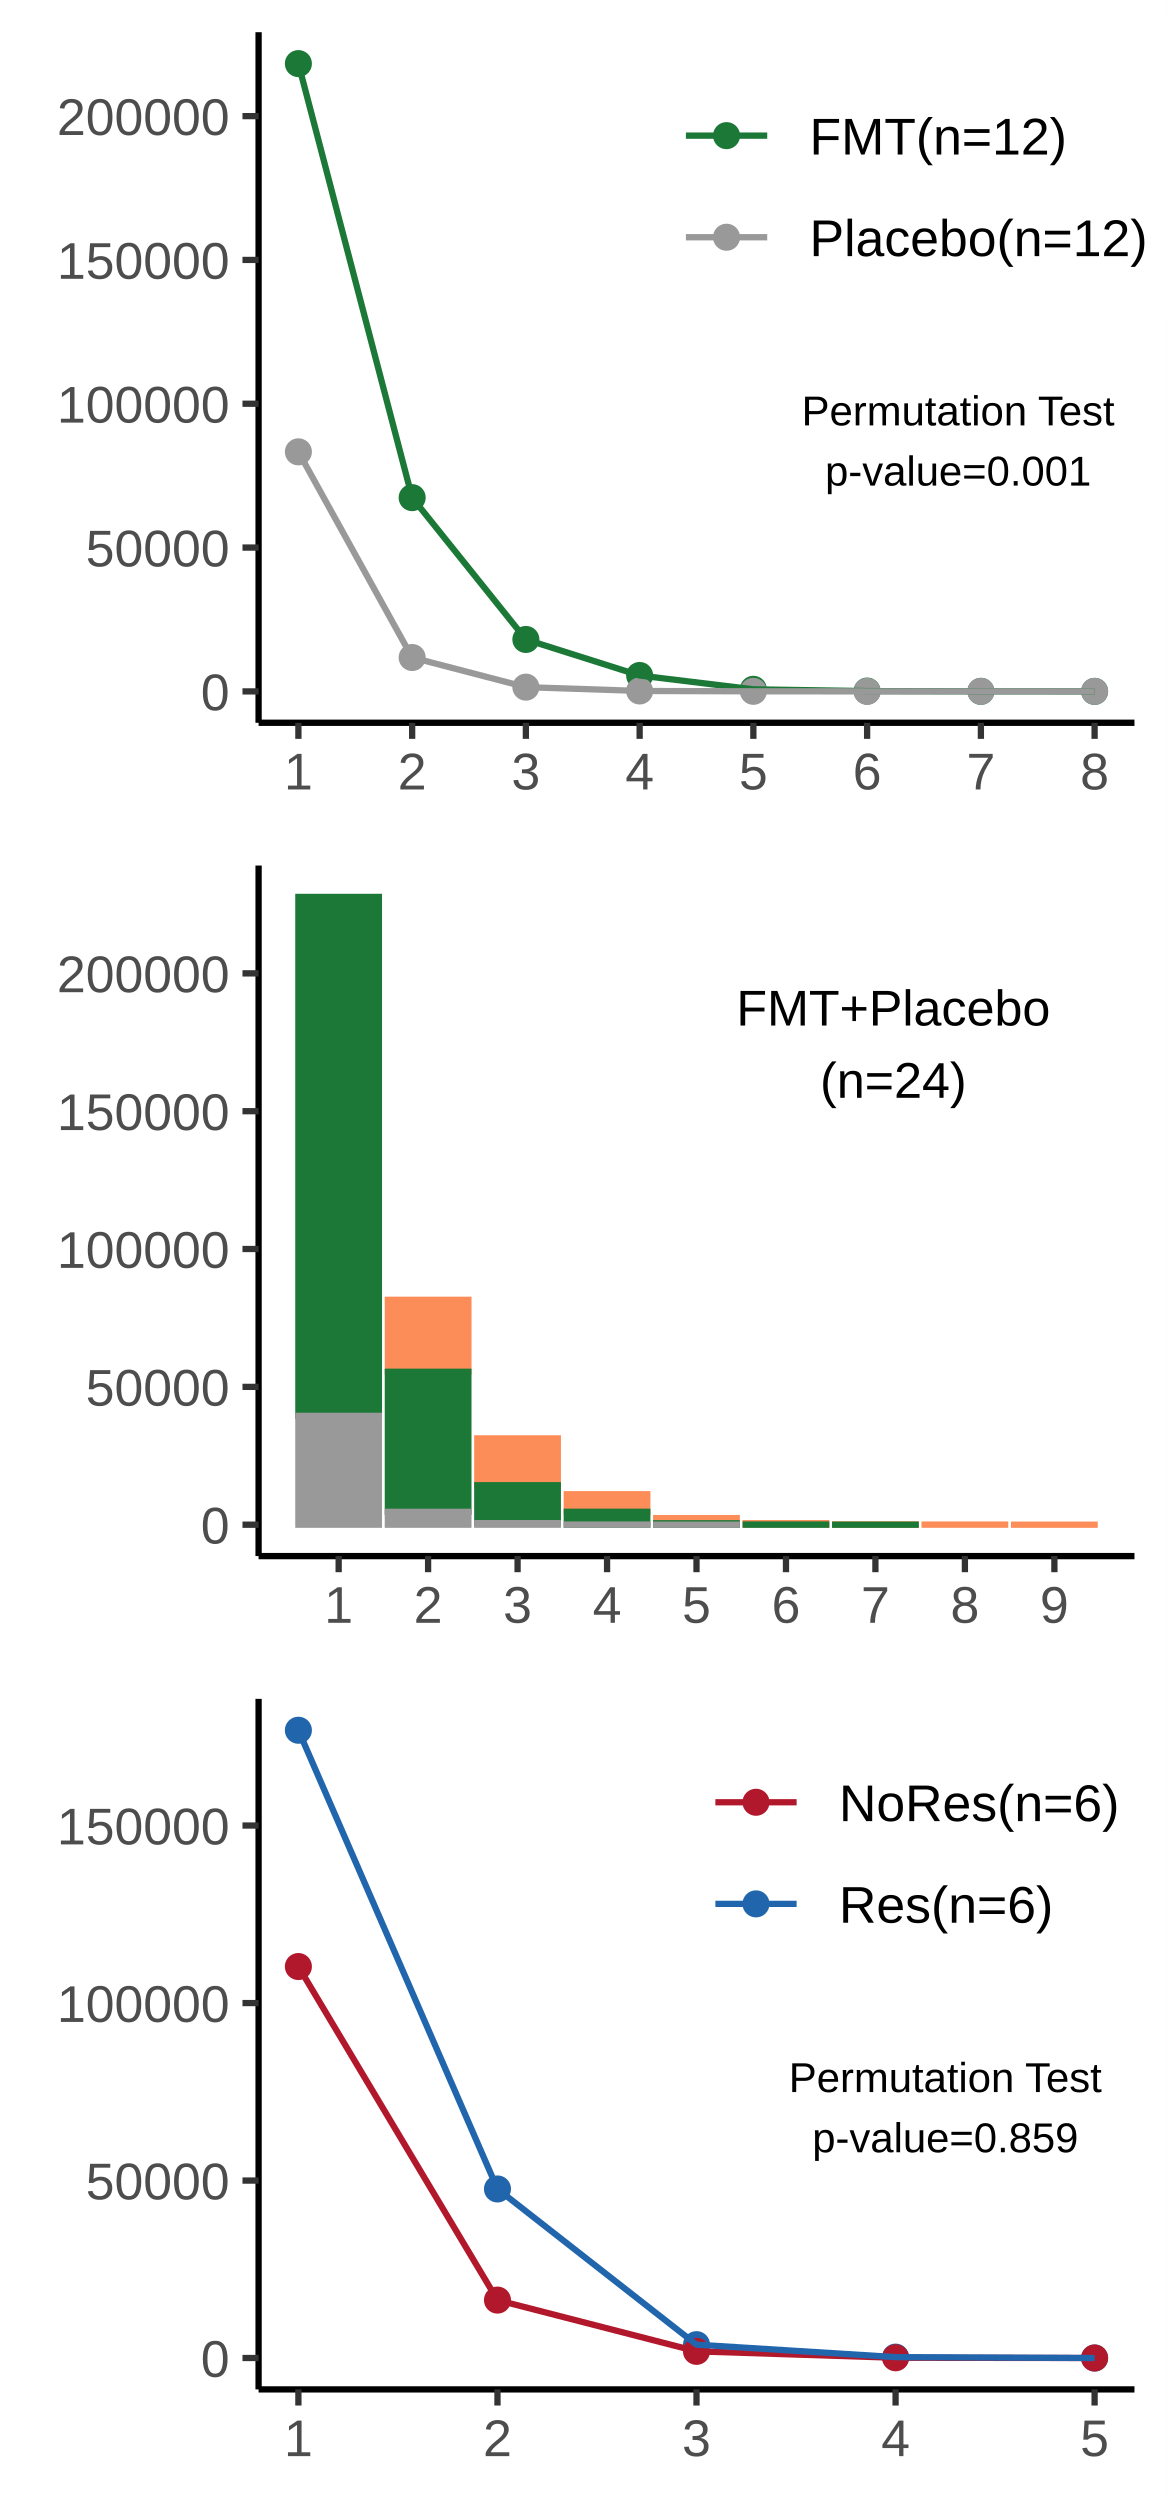
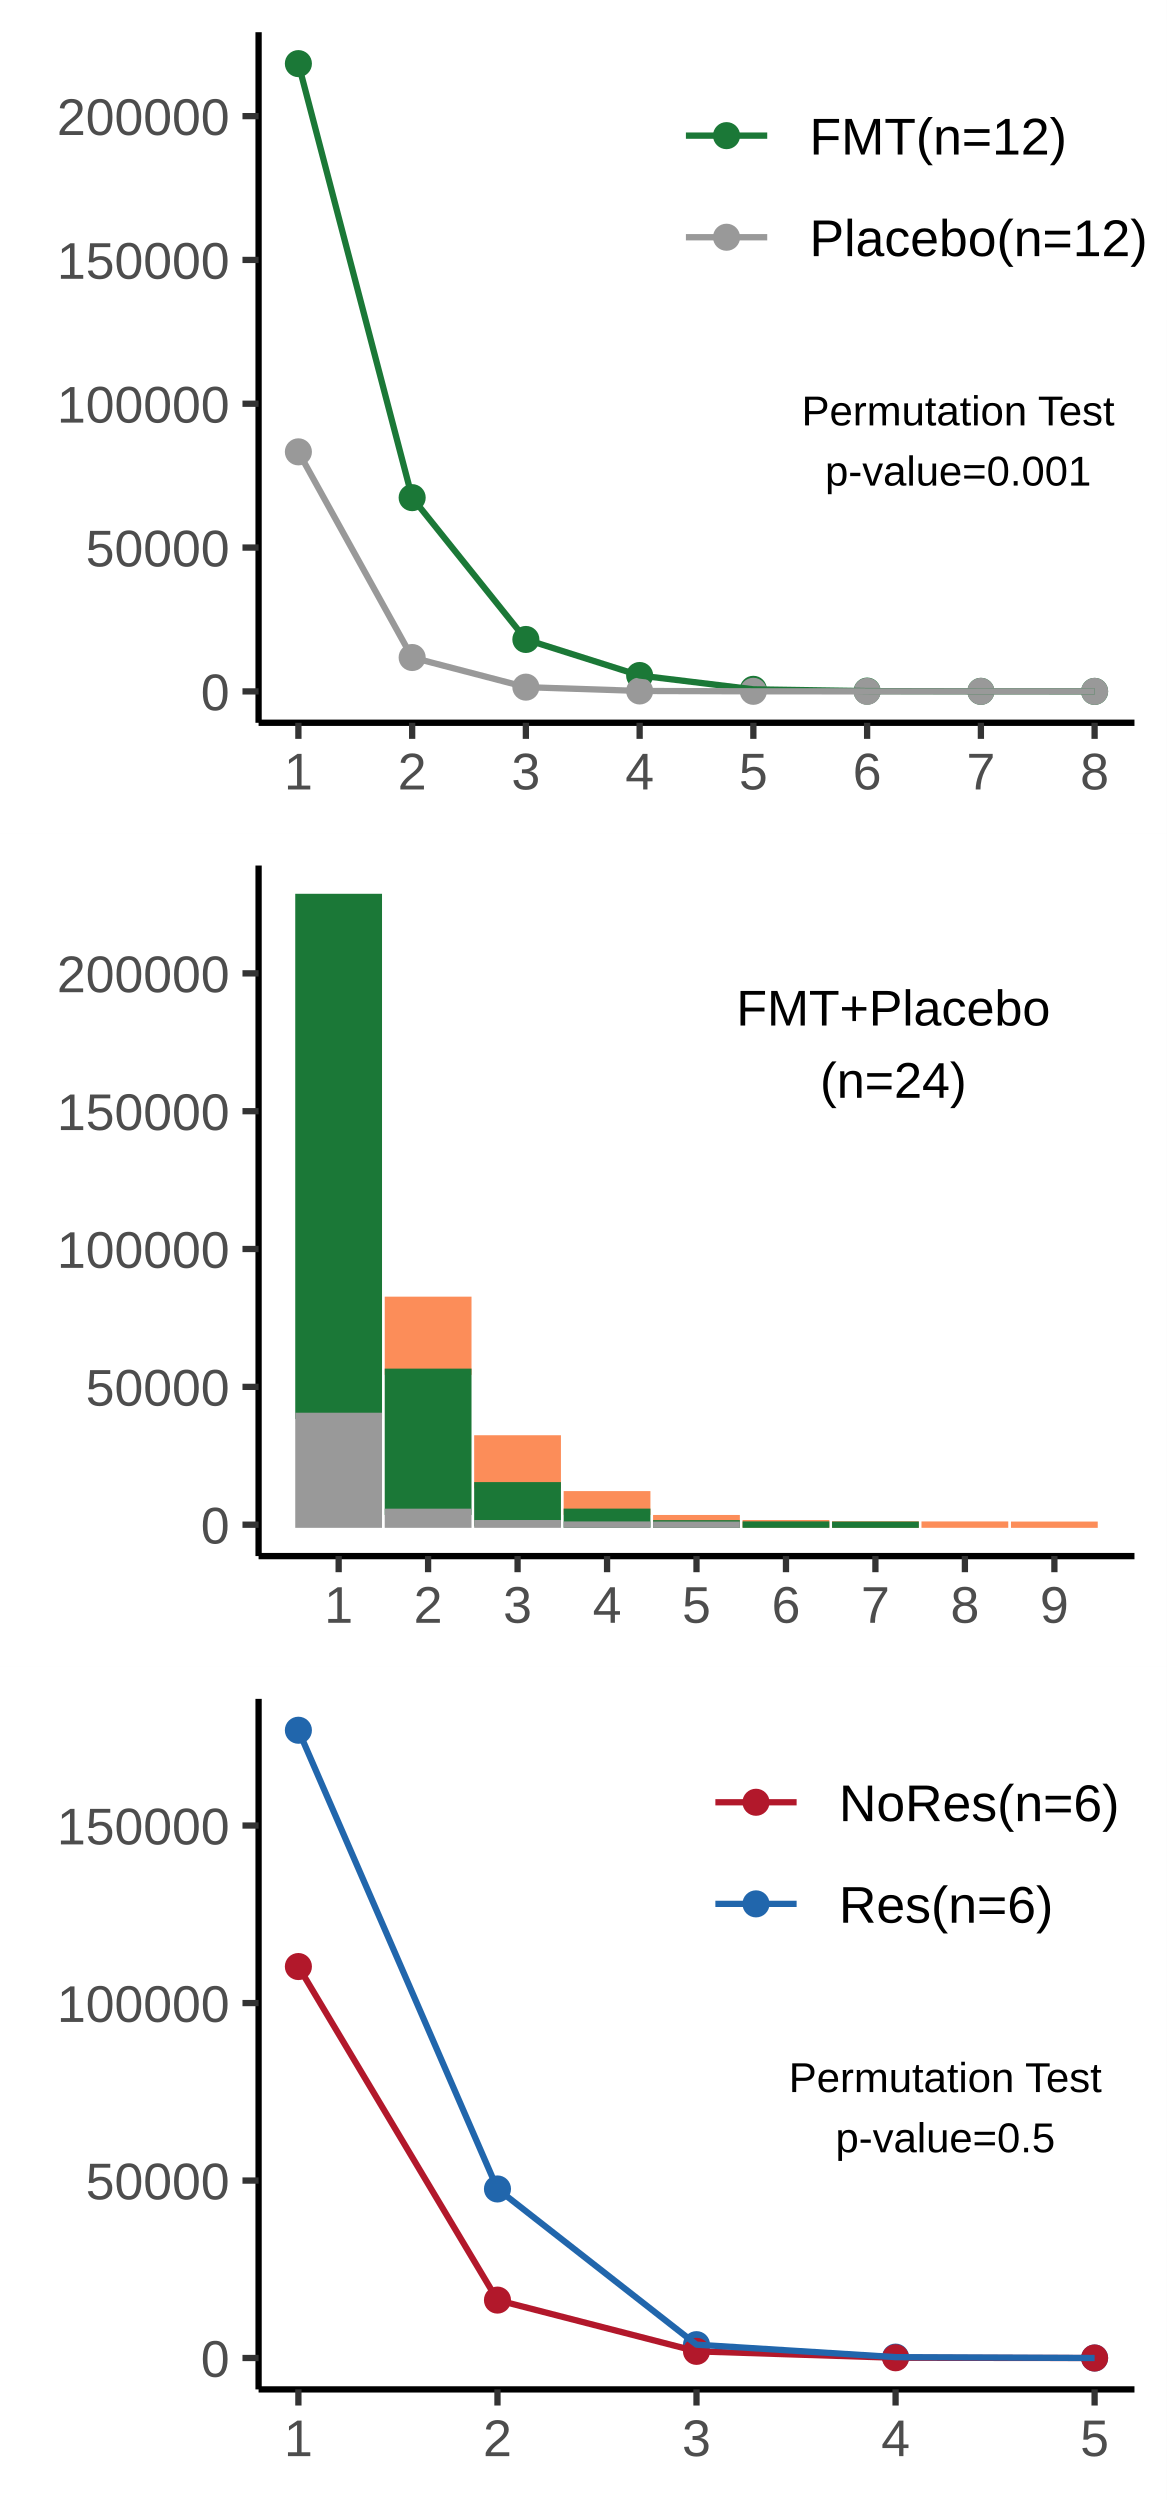
<svg xmlns="http://www.w3.org/2000/svg" class="svglite" width="198.43pt" height="425.20pt" viewBox="0 0 198.43 425.20">
  <defs>
    <style type="text/css">
    .svglite line, .svglite polyline, .svglite polygon, .svglite path, .svglite rect, .svglite circle {
      fill: none;
      stroke: #000000;
      stroke-linecap: round;
      stroke-linejoin: round;
      stroke-miterlimit: 10.00;
    }
    .svglite text {
      white-space: pre;
    }
  </style>
  </defs>
  <rect width="100%" height="100%" style="stroke: none; fill: none;" />
  <defs>
    <clipPath id="cpMC4wMHwxOTguNDN8MC4wMHw0MjUuMjA=">
      <rect x="0.00" y="0.00" width="198.43" height="425.20" />
    </clipPath>
  </defs>
  <g clip-path="url(#cpMC4wMHwxOTguNDN8MC4wMHw0MjUuMjA=)">
</g>
  <defs>
    <clipPath id="cpMC4wMHwxOTguNDN8MC4wMHwxNDEuNzM=">
      <rect x="0.00" y="0.00" width="198.43" height="141.73" />
    </clipPath>
  </defs>
  <g clip-path="url(#cpMC4wMHwxOTguNDN8MC4wMHwxNDEuNzM=)">
    <rect x="0.00" y="0" width="198.43" height="141.73" style="stroke-width: 1.07; stroke: #FFFFFF; fill: #FFFFFF;" />
  </g>
  <g clip-path="url(#cpMC4wMHwxOTguNDN8MC4wMHw0MjUuMjA=)">
</g>
  <defs>
    <clipPath id="cpNDMuOTh8MTkyLjk1fDUuNDh8MTIyLjkz">
      <rect x="43.98" y="5.48" width="148.97" height="117.45" />
    </clipPath>
  </defs>
  <g clip-path="url(#cpNDMuOTh8MTkyLjk1fDUuNDh8MTIyLjkz)">
    <rect x="43.98" y="5.48" width="148.97" height="117.45" style="stroke-width: 1.07; stroke: none; fill: #FFFFFF;" />
    <circle cx="50.75" cy="10.82" r="1.95" style="stroke-width: 0.71; stroke: #1B7837; fill: #1B7837;" />
    <circle cx="50.75" cy="76.85" r="1.95" style="stroke-width: 0.71; stroke: #999999; fill: #999999;" />
    <circle cx="70.10" cy="84.64" r="1.95" style="stroke-width: 0.71; stroke: #1B7837; fill: #1B7837;" />
    <circle cx="70.10" cy="111.83" r="1.95" style="stroke-width: 0.71; stroke: #999999; fill: #999999;" />
    <circle cx="89.44" cy="108.76" r="1.95" style="stroke-width: 0.71; stroke: #1B7837; fill: #1B7837;" />
    <circle cx="89.44" cy="116.87" r="1.95" style="stroke-width: 0.71; stroke: #999999; fill: #999999;" />
    <circle cx="108.79" cy="114.89" r="1.95" style="stroke-width: 0.71; stroke: #1B7837; fill: #1B7837;" />
    <circle cx="108.79" cy="117.52" r="1.95" style="stroke-width: 0.71; stroke: #999999; fill: #999999;" />
    <circle cx="128.13" cy="117.24" r="1.95" style="stroke-width: 0.71; stroke: #1B7837; fill: #1B7837;" />
    <circle cx="128.13" cy="117.58" r="1.95" style="stroke-width: 0.71; stroke: #999999; fill: #999999;" />
    <circle cx="147.48" cy="117.54" r="1.95" style="stroke-width: 0.71; stroke: #1B7837; fill: #1B7837;" />
    <circle cx="147.48" cy="117.59" r="1.95" style="stroke-width: 0.71; stroke: #999999; fill: #999999;" />
    <circle cx="166.83" cy="117.58" r="1.95" style="stroke-width: 0.71; stroke: #1B7837; fill: #1B7837;" />
    <circle cx="166.83" cy="117.59" r="1.95" style="stroke-width: 0.71; stroke: #999999; fill: #999999;" />
    <circle cx="186.17" cy="117.59" r="1.95" style="stroke-width: 0.71; stroke: #1B7837; fill: #1B7837;" />
    <circle cx="186.17" cy="117.59" r="1.95" style="stroke-width: 0.71; stroke: #999999; fill: #999999;" />
    <polyline points="50.75,10.82 70.10,84.64 89.44,108.76 108.79,114.89 128.13,117.24 147.48,117.54 166.83,117.58 186.17,117.59 " style="stroke-width: 1.07; stroke: #1B7837; stroke-linecap: butt;" />
    <polyline points="50.75,76.85 70.10,111.83 89.44,116.87 108.79,117.52 128.13,117.58 147.48,117.59 166.83,117.59 186.17,117.59 " style="stroke-width: 1.07; stroke: #999999; stroke-linecap: butt;" />
    <text x="162.96" y="72.35" text-anchor="middle" style="font-size: 7.11px; font-family: &quot;Liberation Sans&quot;;" textLength="61.90px" lengthAdjust="spacingAndGlyphs">Permutation Test </text>
    <text x="162.96" y="82.59" text-anchor="middle" style="font-size: 7.11px; font-family: &quot;Liberation Sans&quot;;" textLength="54.86px" lengthAdjust="spacingAndGlyphs"> p-value=0.001</text>
  </g>
  <g clip-path="url(#cpMC4wMHwxOTguNDN8MC4wMHw0MjUuMjA=)">
    <polyline points="43.98,122.93 43.98,5.48 " style="stroke-width: 1.07; stroke-linecap: butt;" />
    <text x="39.05" y="120.80" text-anchor="end" style="font-size: 8.80px;fill: #4D4D4D; font-family: &quot;Liberation Sans&quot;;" textLength="5.59px" lengthAdjust="spacingAndGlyphs">0</text>
    <text x="39.05" y="96.34" text-anchor="end" style="font-size: 8.80px;fill: #4D4D4D; font-family: &quot;Liberation Sans&quot;;" textLength="27.97px" lengthAdjust="spacingAndGlyphs">50000</text>
    <text x="39.05" y="71.88" text-anchor="end" style="font-size: 8.80px;fill: #4D4D4D; font-family: &quot;Liberation Sans&quot;;" textLength="33.57px" lengthAdjust="spacingAndGlyphs">100000</text>
    <text x="39.05" y="47.42" text-anchor="end" style="font-size: 8.80px;fill: #4D4D4D; font-family: &quot;Liberation Sans&quot;;" textLength="33.57px" lengthAdjust="spacingAndGlyphs">150000</text>
    <text x="39.05" y="22.96" text-anchor="end" style="font-size: 8.80px;fill: #4D4D4D; font-family: &quot;Liberation Sans&quot;;" textLength="33.57px" lengthAdjust="spacingAndGlyphs">200000</text>
    <polyline points="41.24,117.59 43.98,117.59 " style="stroke-width: 1.07; stroke: #333333; stroke-linecap: butt;" />
    <polyline points="41.24,93.13 43.98,93.13 " style="stroke-width: 1.07; stroke: #333333; stroke-linecap: butt;" />
    <polyline points="41.24,68.67 43.98,68.67 " style="stroke-width: 1.07; stroke: #333333; stroke-linecap: butt;" />
    <polyline points="41.24,44.21 43.98,44.21 " style="stroke-width: 1.07; stroke: #333333; stroke-linecap: butt;" />
    <polyline points="41.24,19.75 43.98,19.75 " style="stroke-width: 1.07; stroke: #333333; stroke-linecap: butt;" />
    <polyline points="43.98,122.93 192.95,122.93 " style="stroke-width: 1.07; stroke-linecap: butt;" />
    <polyline points="50.75,125.67 50.75,122.93 " style="stroke-width: 1.07; stroke: #333333; stroke-linecap: butt;" />
    <polyline points="70.10,125.67 70.10,122.93 " style="stroke-width: 1.07; stroke: #333333; stroke-linecap: butt;" />
    <polyline points="89.44,125.67 89.44,122.93 " style="stroke-width: 1.07; stroke: #333333; stroke-linecap: butt;" />
    <polyline points="108.79,125.67 108.79,122.93 " style="stroke-width: 1.07; stroke: #333333; stroke-linecap: butt;" />
    <polyline points="128.13,125.67 128.13,122.93 " style="stroke-width: 1.07; stroke: #333333; stroke-linecap: butt;" />
    <polyline points="147.48,125.67 147.48,122.93 " style="stroke-width: 1.07; stroke: #333333; stroke-linecap: butt;" />
    <polyline points="166.83,125.67 166.83,122.93 " style="stroke-width: 1.07; stroke: #333333; stroke-linecap: butt;" />
    <polyline points="186.17,125.67 186.17,122.93 " style="stroke-width: 1.07; stroke: #333333; stroke-linecap: butt;" />
    <text x="50.75" y="134.27" text-anchor="middle" style="font-size: 8.80px;fill: #4D4D4D; font-family: &quot;Liberation Sans&quot;;" textLength="5.59px" lengthAdjust="spacingAndGlyphs">1</text>
    <text x="70.10" y="134.27" text-anchor="middle" style="font-size: 8.80px;fill: #4D4D4D; font-family: &quot;Liberation Sans&quot;;" textLength="5.59px" lengthAdjust="spacingAndGlyphs">2</text>
    <text x="89.44" y="134.27" text-anchor="middle" style="font-size: 8.80px;fill: #4D4D4D; font-family: &quot;Liberation Sans&quot;;" textLength="5.59px" lengthAdjust="spacingAndGlyphs">3</text>
    <text x="108.79" y="134.27" text-anchor="middle" style="font-size: 8.80px;fill: #4D4D4D; font-family: &quot;Liberation Sans&quot;;" textLength="5.59px" lengthAdjust="spacingAndGlyphs">4</text>
    <text x="128.13" y="134.27" text-anchor="middle" style="font-size: 8.80px;fill: #4D4D4D; font-family: &quot;Liberation Sans&quot;;" textLength="5.59px" lengthAdjust="spacingAndGlyphs">5</text>
    <text x="147.48" y="134.27" text-anchor="middle" style="font-size: 8.80px;fill: #4D4D4D; font-family: &quot;Liberation Sans&quot;;" textLength="5.59px" lengthAdjust="spacingAndGlyphs">6</text>
    <text x="166.83" y="134.27" text-anchor="middle" style="font-size: 8.80px;fill: #4D4D4D; font-family: &quot;Liberation Sans&quot;;" textLength="5.59px" lengthAdjust="spacingAndGlyphs">7</text>
    <text x="186.17" y="134.27" text-anchor="middle" style="font-size: 8.80px;fill: #4D4D4D; font-family: &quot;Liberation Sans&quot;;" textLength="5.59px" lengthAdjust="spacingAndGlyphs">8</text>
    <rect x="109.45" y="3.47" width="92.50" height="51.00" style="stroke-width: 1.07; stroke: none; fill: #FFFFFF;" />
    <circle cx="123.57" cy="23.07" r="1.95" style="stroke-width: 0.71; stroke: #1B7837; fill: #1B7837;" />
    <line x1="116.66" y1="23.07" x2="130.49" y2="23.07" style="stroke-width: 1.07; stroke: #1B7837; stroke-linecap: butt;" />
    <circle cx="123.57" cy="40.35" r="1.95" style="stroke-width: 0.71; stroke: #999999; fill: #999999;" />
    <line x1="116.66" y1="40.35" x2="130.49" y2="40.35" style="stroke-width: 1.07; stroke: #999999; stroke-linecap: butt;" />
    <text x="137.69" y="26.28" style="font-size: 8.80px; font-family: &quot;Liberation Sans&quot;;" textLength="49.02px" lengthAdjust="spacingAndGlyphs">FMT(n=12)</text>
    <text x="137.69" y="43.56" style="font-size: 8.80px; font-family: &quot;Liberation Sans&quot;;" textLength="65.38px" lengthAdjust="spacingAndGlyphs">Placebo(n=12)</text>
  </g>
  <defs>
    <clipPath id="cpMC4wMHwxOTguNDN8MTQxLjczfDI4My40Ng==">
      <rect x="0.00" y="141.73" width="198.43" height="141.73" />
    </clipPath>
  </defs>
  <g clip-path="url(#cpMC4wMHwxOTguNDN8MTQxLjczfDI4My40Ng==)">
    <rect x="0.00" y="141.73" width="198.43" height="141.73" style="stroke-width: 1.07; stroke: #FFFFFF; fill: #FFFFFF;" />
  </g>
  <g clip-path="url(#cpMC4wMHwxOTguNDN8MC4wMHw0MjUuMjA=)">
</g>
  <defs>
    <clipPath id="cpNDMuOTh8MTkyLjk1fDE0Ny4yMXwyNjQuNjY=">
      <rect x="43.98" y="147.21" width="148.97" height="117.45" />
    </clipPath>
  </defs>
  <g clip-path="url(#cpNDMuOTh8MTkyLjk1fDE0Ny4yMXwyNjQuNjY=)">
    <rect x="43.98" y="147.21" width="148.97" height="117.45" style="stroke-width: 1.07; stroke: none; fill: #FFFFFF;" />
    <rect x="65.97" y="221.07" width="13.69" height="12.24" style="stroke-width: 1.07; stroke: #FC8D59; stroke-linecap: butt; stroke-linejoin: miter; fill: #FC8D59;" />
    <rect x="81.18" y="244.64" width="13.69" height="7.96" style="stroke-width: 1.07; stroke: #FC8D59; stroke-linecap: butt; stroke-linejoin: miter; fill: #FC8D59;" />
    <rect x="96.40" y="254.14" width="13.69" height="2.98" style="stroke-width: 1.07; stroke: #FC8D59; stroke-linecap: butt; stroke-linejoin: miter; fill: #FC8D59;" />
    <rect x="111.61" y="258.20" width="13.69" height="0.87" style="stroke-width: 1.07; stroke: #FC8D59; stroke-linecap: butt; stroke-linejoin: miter; fill: #FC8D59;" />
    <rect x="126.83" y="259.06" width="13.69" height="0.23" style="stroke-width: 1.07; stroke: #FC8D59; stroke-linecap: butt; stroke-linejoin: miter; fill: #FC8D59;" />
    <rect x="142.05" y="259.27" width="13.69" height="0.045" style="stroke-width: 1.07; stroke: #FC8D59; stroke-linecap: butt; stroke-linejoin: miter; fill: #FC8D59;" />
    <rect x="157.26" y="259.30" width="13.69" height="0.016" style="stroke-width: 1.07; stroke: #FC8D59; stroke-linecap: butt; stroke-linejoin: miter; fill: #FC8D59;" />
    <rect x="172.48" y="259.32" width="13.69" height="0.001" style="stroke-width: 1.07; stroke: #FC8D59; stroke-linecap: butt; stroke-linejoin: miter; fill: #FC8D59;" />
    <rect x="50.75" y="152.55" width="13.69" height="88.26" style="stroke-width: 1.07; stroke: #1B7837; stroke-linecap: butt; stroke-linejoin: miter; fill: #1B7837;" />
    <rect x="65.97" y="233.31" width="13.69" height="23.82" style="stroke-width: 1.07; stroke: #1B7837; stroke-linecap: butt; stroke-linejoin: miter; fill: #1B7837;" />
    <rect x="81.18" y="252.61" width="13.69" height="6.45" style="stroke-width: 1.07; stroke: #1B7837; stroke-linecap: butt; stroke-linejoin: miter; fill: #1B7837;" />
    <rect x="96.40" y="257.12" width="13.69" height="2.18" style="stroke-width: 1.07; stroke: #1B7837; stroke-linecap: butt; stroke-linejoin: miter; fill: #1B7837;" />
    <rect x="111.61" y="259.08" width="13.69" height="0.24" style="stroke-width: 1.07; stroke: #1B7837; stroke-linecap: butt; stroke-linejoin: miter; fill: #1B7837;" />
    <rect x="126.83" y="259.29" width="13.69" height="0.029" style="stroke-width: 1.07; stroke: #1B7837; stroke-linecap: butt; stroke-linejoin: miter; fill: #1B7837;" />
    <rect x="142.05" y="259.32" width="13.69" height="0.003" style="stroke-width: 1.07; stroke: #1B7837; stroke-linecap: butt; stroke-linejoin: miter; fill: #1B7837;" />
    <rect x="50.75" y="240.81" width="13.69" height="18.51" style="stroke-width: 1.07; stroke: #999999; stroke-linecap: butt; stroke-linejoin: miter; fill: #999999;" />
    <rect x="65.97" y="257.13" width="13.69" height="2.19" style="stroke-width: 1.07; stroke: #999999; stroke-linecap: butt; stroke-linejoin: miter; fill: #999999;" />
    <rect x="81.18" y="259.06" width="13.69" height="0.26" style="stroke-width: 1.07; stroke: #999999; stroke-linecap: butt; stroke-linejoin: miter; fill: #999999;" />
    <rect x="96.40" y="259.30" width="13.69" height="0.016" style="stroke-width: 1.07; stroke: #999999; stroke-linecap: butt; stroke-linejoin: miter; fill: #999999;" />
    <rect x="111.61" y="259.32" width="13.69" height="0.001" style="stroke-width: 1.07; stroke: #999999; stroke-linecap: butt; stroke-linejoin: miter; fill: #999999;" />
    <text x="151.94" y="174.42" text-anchor="middle" style="font-size: 8.54px; font-family: &quot;Liberation Sans&quot;;" textLength="57.95px" lengthAdjust="spacingAndGlyphs">FMT+Placebo</text>
    <text x="151.94" y="186.71" text-anchor="middle" style="font-size: 8.54px; font-family: &quot;Liberation Sans&quot;;" textLength="30.07px" lengthAdjust="spacingAndGlyphs">(n=24)</text>
  </g>
  <g clip-path="url(#cpMC4wMHwxOTguNDN8MC4wMHw0MjUuMjA=)">
    <polyline points="43.98,264.66 43.98,147.21 " style="stroke-width: 1.07; stroke-linecap: butt;" />
    <text x="39.05" y="262.53" text-anchor="end" style="font-size: 8.80px;fill: #4D4D4D; font-family: &quot;Liberation Sans&quot;;" textLength="5.59px" lengthAdjust="spacingAndGlyphs">0</text>
    <text x="39.05" y="239.08" text-anchor="end" style="font-size: 8.80px;fill: #4D4D4D; font-family: &quot;Liberation Sans&quot;;" textLength="27.97px" lengthAdjust="spacingAndGlyphs">50000</text>
    <text x="39.05" y="215.64" text-anchor="end" style="font-size: 8.80px;fill: #4D4D4D; font-family: &quot;Liberation Sans&quot;;" textLength="33.57px" lengthAdjust="spacingAndGlyphs">100000</text>
    <text x="39.05" y="192.20" text-anchor="end" style="font-size: 8.80px;fill: #4D4D4D; font-family: &quot;Liberation Sans&quot;;" textLength="33.57px" lengthAdjust="spacingAndGlyphs">150000</text>
    <text x="39.05" y="168.76" text-anchor="end" style="font-size: 8.80px;fill: #4D4D4D; font-family: &quot;Liberation Sans&quot;;" textLength="33.57px" lengthAdjust="spacingAndGlyphs">200000</text>
    <polyline points="41.24,259.32 43.98,259.32 " style="stroke-width: 1.07; stroke: #333333; stroke-linecap: butt;" />
    <polyline points="41.24,235.88 43.98,235.88 " style="stroke-width: 1.07; stroke: #333333; stroke-linecap: butt;" />
    <polyline points="41.24,212.43 43.98,212.43 " style="stroke-width: 1.07; stroke: #333333; stroke-linecap: butt;" />
    <polyline points="41.24,188.99 43.98,188.99 " style="stroke-width: 1.07; stroke: #333333; stroke-linecap: butt;" />
    <polyline points="41.24,165.55 43.98,165.55 " style="stroke-width: 1.07; stroke: #333333; stroke-linecap: butt;" />
    <polyline points="43.98,264.66 192.95,264.66 " style="stroke-width: 1.07; stroke-linecap: butt;" />
    <polyline points="57.60,267.40 57.60,264.66 " style="stroke-width: 1.07; stroke: #333333; stroke-linecap: butt;" />
    <polyline points="72.81,267.40 72.81,264.66 " style="stroke-width: 1.07; stroke: #333333; stroke-linecap: butt;" />
    <polyline points="88.03,267.40 88.03,264.66 " style="stroke-width: 1.07; stroke: #333333; stroke-linecap: butt;" />
    <polyline points="103.25,267.40 103.25,264.66 " style="stroke-width: 1.07; stroke: #333333; stroke-linecap: butt;" />
    <polyline points="118.46,267.40 118.46,264.66 " style="stroke-width: 1.07; stroke: #333333; stroke-linecap: butt;" />
    <polyline points="133.68,267.40 133.68,264.66 " style="stroke-width: 1.07; stroke: #333333; stroke-linecap: butt;" />
    <polyline points="148.89,267.40 148.89,264.66 " style="stroke-width: 1.07; stroke: #333333; stroke-linecap: butt;" />
    <polyline points="164.11,267.40 164.11,264.66 " style="stroke-width: 1.07; stroke: #333333; stroke-linecap: butt;" />
    <polyline points="179.33,267.40 179.33,264.66 " style="stroke-width: 1.07; stroke: #333333; stroke-linecap: butt;" />
    <text x="57.60" y="276.01" text-anchor="middle" style="font-size: 8.80px;fill: #4D4D4D; font-family: &quot;Liberation Sans&quot;;" textLength="5.59px" lengthAdjust="spacingAndGlyphs">1</text>
    <text x="72.81" y="276.01" text-anchor="middle" style="font-size: 8.80px;fill: #4D4D4D; font-family: &quot;Liberation Sans&quot;;" textLength="5.59px" lengthAdjust="spacingAndGlyphs">2</text>
    <text x="88.03" y="276.01" text-anchor="middle" style="font-size: 8.80px;fill: #4D4D4D; font-family: &quot;Liberation Sans&quot;;" textLength="5.59px" lengthAdjust="spacingAndGlyphs">3</text>
    <text x="103.25" y="276.01" text-anchor="middle" style="font-size: 8.80px;fill: #4D4D4D; font-family: &quot;Liberation Sans&quot;;" textLength="5.59px" lengthAdjust="spacingAndGlyphs">4</text>
    <text x="118.46" y="276.01" text-anchor="middle" style="font-size: 8.80px;fill: #4D4D4D; font-family: &quot;Liberation Sans&quot;;" textLength="5.59px" lengthAdjust="spacingAndGlyphs">5</text>
    <text x="133.68" y="276.01" text-anchor="middle" style="font-size: 8.80px;fill: #4D4D4D; font-family: &quot;Liberation Sans&quot;;" textLength="5.59px" lengthAdjust="spacingAndGlyphs">6</text>
    <text x="148.89" y="276.01" text-anchor="middle" style="font-size: 8.80px;fill: #4D4D4D; font-family: &quot;Liberation Sans&quot;;" textLength="5.59px" lengthAdjust="spacingAndGlyphs">7</text>
    <text x="164.11" y="276.01" text-anchor="middle" style="font-size: 8.80px;fill: #4D4D4D; font-family: &quot;Liberation Sans&quot;;" textLength="5.59px" lengthAdjust="spacingAndGlyphs">8</text>
    <text x="179.33" y="276.01" text-anchor="middle" style="font-size: 8.80px;fill: #4D4D4D; font-family: &quot;Liberation Sans&quot;;" textLength="5.59px" lengthAdjust="spacingAndGlyphs">9</text>
  </g>
  <defs>
    <clipPath id="cpMC4wMHwxOTguNDN8MjgzLjQ2fDQyNS4yMA==">
      <rect x="0.00" y="283.46" width="198.43" height="141.73" />
    </clipPath>
  </defs>
  <g clip-path="url(#cpMC4wMHwxOTguNDN8MjgzLjQ2fDQyNS4yMA==)">
    <rect x="0.00" y="283.46" width="198.43" height="141.73" style="stroke-width: 1.07; stroke: #FFFFFF; fill: #FFFFFF;" />
  </g>
  <g clip-path="url(#cpMC4wMHwxOTguNDN8MC4wMHw0MjUuMjA=)">
</g>
  <defs>
    <clipPath id="cpNDMuOTh8MTkyLjk1fDI4OC45NHw0MDYuMzk=">
      <rect x="43.98" y="288.94" width="148.97" height="117.45" />
    </clipPath>
  </defs>
  <g clip-path="url(#cpNDMuOTh8MTkyLjk1fDI4OC45NHw0MDYuMzk=)">
    <rect x="43.98" y="288.94" width="148.97" height="117.45" style="stroke-width: 1.07; stroke: none; fill: #FFFFFF;" />
    <circle cx="50.75" cy="294.28" r="1.95" style="stroke-width: 0.71; stroke: #2166AC; fill: #2166AC;" />
    <circle cx="50.75" cy="334.47" r="1.95" style="stroke-width: 0.71; stroke: #B2182B; fill: #B2182B;" />
    <circle cx="84.61" cy="372.30" r="1.95" style="stroke-width: 0.71; stroke: #2166AC; fill: #2166AC;" />
    <circle cx="84.61" cy="391.20" r="1.95" style="stroke-width: 0.71; stroke: #B2182B; fill: #B2182B;" />
    <circle cx="118.46" cy="398.78" r="1.95" style="stroke-width: 0.71; stroke: #2166AC; fill: #2166AC;" />
    <circle cx="118.46" cy="399.92" r="1.95" style="stroke-width: 0.71; stroke: #B2182B; fill: #B2182B;" />
    <circle cx="152.32" cy="400.90" r="1.95" style="stroke-width: 0.71; stroke: #2166AC; fill: #2166AC;" />
    <circle cx="152.32" cy="401.01" r="1.95" style="stroke-width: 0.71; stroke: #B2182B; fill: #B2182B;" />
    <circle cx="186.17" cy="401.05" r="1.95" style="stroke-width: 0.71; stroke: #2166AC; fill: #2166AC;" />
    <circle cx="186.17" cy="401.05" r="1.95" style="stroke-width: 0.71; stroke: #B2182B; fill: #B2182B;" />
    <polyline points="50.75,334.47 84.61,391.20 118.46,399.92 152.32,401.01 186.17,401.05 " style="stroke-width: 1.07; stroke: #B2182B; stroke-linecap: butt;" />
    <polyline points="50.75,294.28 84.61,372.30 118.46,398.78 152.32,400.90 186.17,401.05 " style="stroke-width: 1.07; stroke: #2166AC; stroke-linecap: butt;" />
    <text x="160.78" y="355.82" text-anchor="middle" style="font-size: 7.11px; font-family: &quot;Liberation Sans&quot;;" textLength="61.90px" lengthAdjust="spacingAndGlyphs">Permutation Test </text>
-     <text x="160.78" y="366.06" text-anchor="middle" style="font-size: 7.11px; font-family: &quot;Liberation Sans&quot;;" textLength="54.86px" lengthAdjust="spacingAndGlyphs"> p-value=0.859</text>
+     <text x="160.78" y="366.06" text-anchor="middle" style="font-size: 7.11px; font-family: &quot;Liberation Sans&quot;;" textLength="45.81px" lengthAdjust="spacingAndGlyphs"> p-value=0.5</text>
  </g>
  <g clip-path="url(#cpMC4wMHwxOTguNDN8MC4wMHw0MjUuMjA=)">
    <polyline points="43.98,406.39 43.98,288.94 " style="stroke-width: 1.07; stroke-linecap: butt;" />
    <text x="39.05" y="404.26" text-anchor="end" style="font-size: 8.80px;fill: #4D4D4D; font-family: &quot;Liberation Sans&quot;;" textLength="5.59px" lengthAdjust="spacingAndGlyphs">0</text>
    <text x="39.05" y="374.07" text-anchor="end" style="font-size: 8.80px;fill: #4D4D4D; font-family: &quot;Liberation Sans&quot;;" textLength="27.97px" lengthAdjust="spacingAndGlyphs">50000</text>
    <text x="39.05" y="343.89" text-anchor="end" style="font-size: 8.80px;fill: #4D4D4D; font-family: &quot;Liberation Sans&quot;;" textLength="33.57px" lengthAdjust="spacingAndGlyphs">100000</text>
    <text x="39.05" y="313.70" text-anchor="end" style="font-size: 8.80px;fill: #4D4D4D; font-family: &quot;Liberation Sans&quot;;" textLength="33.57px" lengthAdjust="spacingAndGlyphs">150000</text>
    <polyline points="41.24,401.05 43.98,401.05 " style="stroke-width: 1.07; stroke: #333333; stroke-linecap: butt;" />
    <polyline points="41.24,370.87 43.98,370.87 " style="stroke-width: 1.07; stroke: #333333; stroke-linecap: butt;" />
    <polyline points="41.24,340.68 43.98,340.68 " style="stroke-width: 1.07; stroke: #333333; stroke-linecap: butt;" />
    <polyline points="41.24,310.49 43.98,310.49 " style="stroke-width: 1.07; stroke: #333333; stroke-linecap: butt;" />
    <polyline points="43.98,406.39 192.95,406.39 " style="stroke-width: 1.07; stroke-linecap: butt;" />
    <polyline points="50.75,409.13 50.75,406.39 " style="stroke-width: 1.07; stroke: #333333; stroke-linecap: butt;" />
    <polyline points="84.61,409.13 84.61,406.39 " style="stroke-width: 1.07; stroke: #333333; stroke-linecap: butt;" />
    <polyline points="118.46,409.13 118.46,406.39 " style="stroke-width: 1.07; stroke: #333333; stroke-linecap: butt;" />
    <polyline points="152.32,409.13 152.32,406.39 " style="stroke-width: 1.07; stroke: #333333; stroke-linecap: butt;" />
    <polyline points="186.17,409.13 186.17,406.39 " style="stroke-width: 1.07; stroke: #333333; stroke-linecap: butt;" />
    <text x="50.75" y="417.74" text-anchor="middle" style="font-size: 8.80px;fill: #4D4D4D; font-family: &quot;Liberation Sans&quot;;" textLength="5.59px" lengthAdjust="spacingAndGlyphs">1</text>
    <text x="84.61" y="417.74" text-anchor="middle" style="font-size: 8.80px;fill: #4D4D4D; font-family: &quot;Liberation Sans&quot;;" textLength="5.59px" lengthAdjust="spacingAndGlyphs">2</text>
    <text x="118.46" y="417.74" text-anchor="middle" style="font-size: 8.80px;fill: #4D4D4D; font-family: &quot;Liberation Sans&quot;;" textLength="5.59px" lengthAdjust="spacingAndGlyphs">3</text>
    <text x="152.32" y="417.74" text-anchor="middle" style="font-size: 8.80px;fill: #4D4D4D; font-family: &quot;Liberation Sans&quot;;" textLength="5.59px" lengthAdjust="spacingAndGlyphs">4</text>
    <text x="186.17" y="417.74" text-anchor="middle" style="font-size: 8.80px;fill: #4D4D4D; font-family: &quot;Liberation Sans&quot;;" textLength="5.59px" lengthAdjust="spacingAndGlyphs">5</text>
    <rect x="114.46" y="286.93" width="82.48" height="51.00" style="stroke-width: 1.07; stroke: none; fill: #FFFFFF;" />
    <circle cx="128.58" cy="306.53" r="1.95" style="stroke-width: 0.71; stroke: #B2182B; fill: #B2182B;" />
    <line x1="121.67" y1="306.53" x2="135.49" y2="306.53" style="stroke-width: 1.07; stroke: #B2182B; stroke-linecap: butt;" />
    <circle cx="128.58" cy="323.81" r="1.95" style="stroke-width: 0.71; stroke: #2166AC; fill: #2166AC;" />
    <line x1="121.67" y1="323.81" x2="135.49" y2="323.81" style="stroke-width: 1.07; stroke: #2166AC; stroke-linecap: butt;" />
    <text x="142.70" y="309.74" style="font-size: 8.80px; font-family: &quot;Liberation Sans&quot;;" textLength="53.09px" lengthAdjust="spacingAndGlyphs">NoRes(n=6)</text>
    <text x="142.70" y="327.02" style="font-size: 8.80px; font-family: &quot;Liberation Sans&quot;;" textLength="41.13px" lengthAdjust="spacingAndGlyphs">Res(n=6)</text>
  </g>
</svg>
